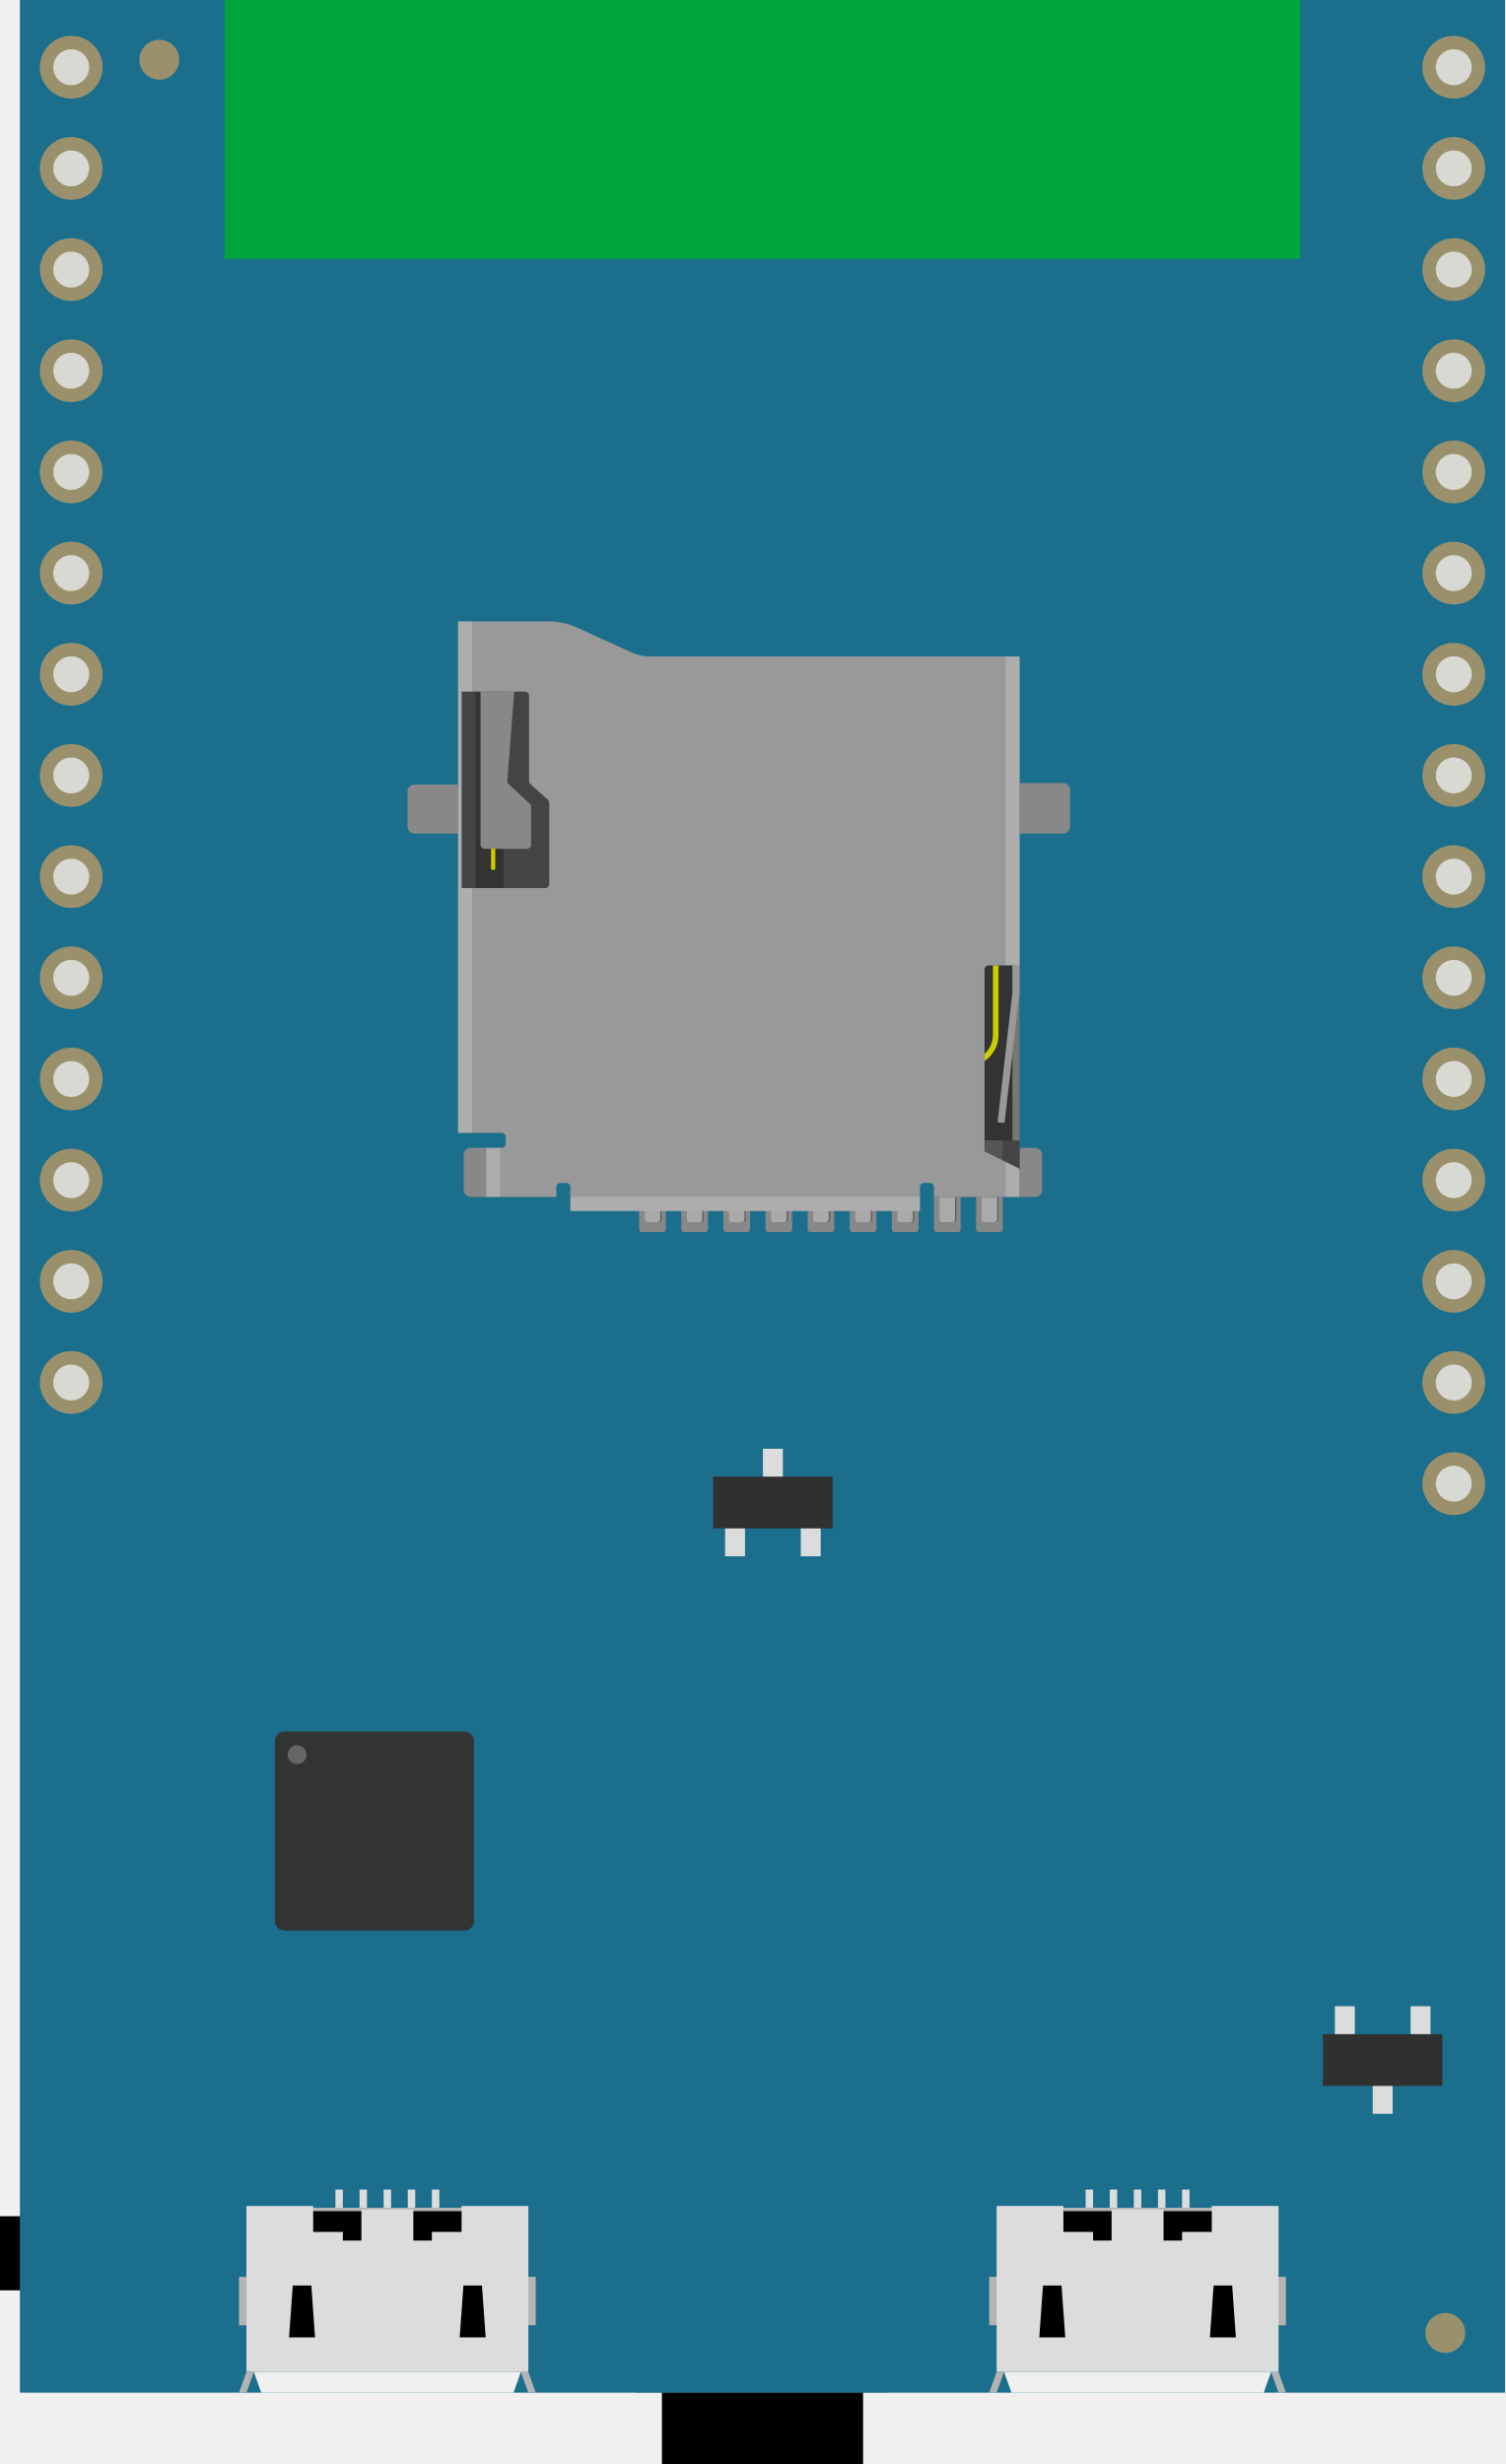
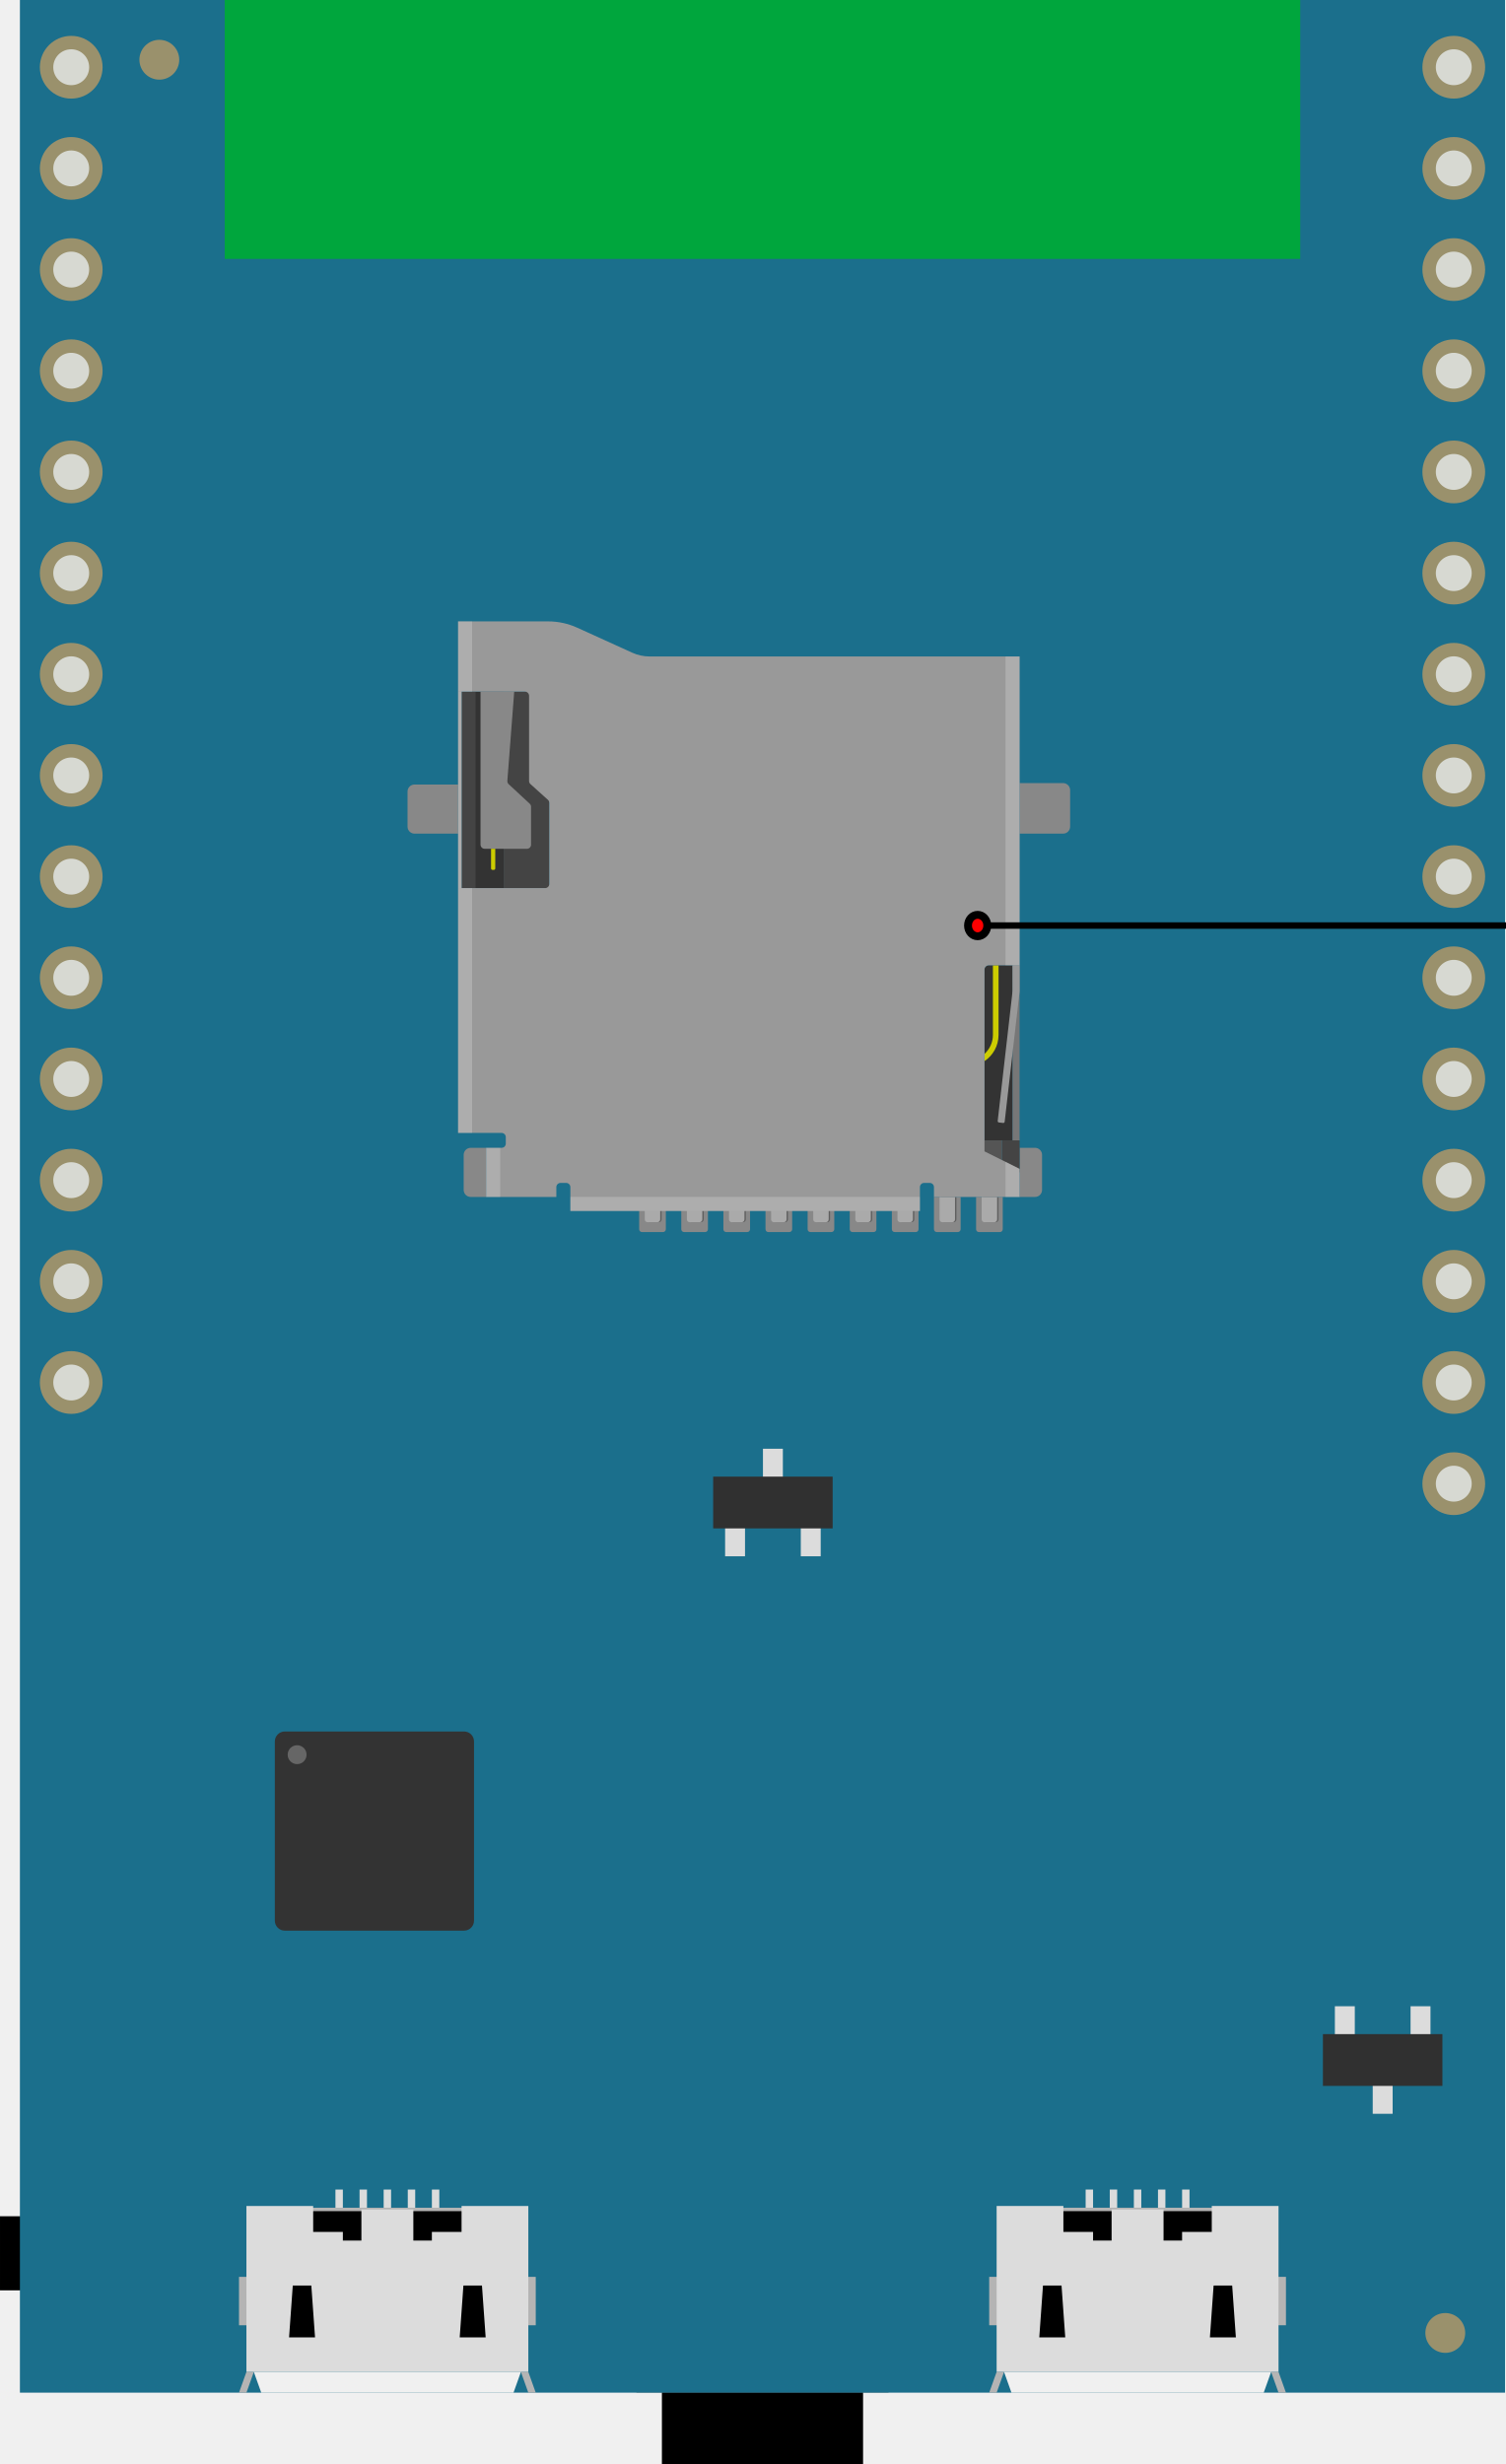
<svg xmlns="http://www.w3.org/2000/svg" id="svg8" version="1.1" viewBox="0 0 37.784 61.859" height="61.859mm" width="37.784mm">
  <defs id="defs2" />
  <g id="layer1" transform="translate(-19.01005,-98.36913)">
    <g id="PB3" transform="matrix(1,0,0,-1,16.47521,165.9504)" style="display:inline">
      <rect id="rect10639-5-0" height="4.4" width="2.7" y="8.812" x="3.785" style="fill:#c9caca;stroke-width:0.43" />
      <rect style="stroke-width:0.38" id="rect10641-6-4" height="1.86" width="1.25" y="10.082" x="2.535" />
    </g>
    <g id="audio_jack" transform="matrix(0,1,1,0,-116.3237,86.57915)">
      <g transform="matrix(-0.2587036,0,0,-0.1411112,88.44493,164.0727)" id="g3675" style="fill:#d7d9d2;fill-opacity:1">
        <rect width="4.252" height="7.087" x="106.361" y="38.494" id="connector189pin" style="fill:#d7d9d2;fill-opacity:1;stroke:none" />
      </g>
      <rect width="12.02" height="6.33" x="59.829" y="151.311" id="rect6682" style="fill:#000000;fill-opacity:1;stroke:none;stroke-width:0.346" />
      <rect width="2.7" height="6.33" ry="0" x="68.149" y="151.311" id="rect6684" style="fill:#d7d9d2;fill-opacity:1;stroke:none;stroke-width:0.343" />
      <rect width="1.8" height="5.05" x="71.849" y="151.951" id="rect6686" style="fill:#000000;fill-opacity:1;stroke:none;stroke-width:0.303" />
      <g transform="matrix(-0.2587036,0,0,-0.1411112,88.44493,156.7427)" id="g3675-4" style="fill:#d7d9d2;fill-opacity:1">
        <rect width="4.252" height="7.087" x="106.361" y="38.494" id="connector189pin-5" style="fill:#d7d9d2;fill-opacity:1;stroke:none" />
      </g>
      <g transform="matrix(-0.2587036,0,0,-0.1411112,95.34502,156.7427)" id="g3675-5" style="fill:#d7d9d2;fill-opacity:1">
        <rect width="4.252" height="7.087" x="106.361" y="38.494" id="connector189pin-1" style="fill:#d7d9d2;fill-opacity:1;stroke:none" />
      </g>
      <g transform="matrix(-0.2587036,0,0,-0.1411112,97.56502,156.7427)" id="g3675-9" style="fill:#d7d9d2;fill-opacity:1">
        <rect width="4.252" height="7.087" x="106.361" y="38.494" id="connector189pin-4" style="fill:#d7d9d2;fill-opacity:1;stroke:none" />
      </g>
      <g transform="matrix(-0.2587036,0,0,-0.1411112,91.84502,164.0727)" id="g3675-1" style="fill:#d7d9d2;fill-opacity:1">
        <rect width="4.252" height="7.087" x="106.361" y="38.494" id="connector189pin-8" style="fill:#d7d9d2;fill-opacity:1;stroke:none" />
      </g>
      <g transform="matrix(-0.2587036,0,0,-0.1411112,97.56502,164.0727)" id="g3675-50" style="fill:#d7d9d2;fill-opacity:1">
        <rect width="4.252" height="7.087" x="106.361" y="38.494" id="connector189pin-3" style="fill:#d7d9d2;fill-opacity:1;stroke:none" />
      </g>
    </g>
    <path style="fill:#1b6f8c;fill-opacity:1;stroke-width:0.067" d="M 56.794,128.404 V 98.369 H 38.152 19.51 v 30.034 30.034 h 18.642 18.642 z" id="pcb" />
+     <g id="g15813-6" transform="matrix(0.2645833,0,0,0.2645833,-1.861084,92.36308)">
+       <rect style="fill:#808080;fill-opacity:1;stroke:#808080;stroke-width:2.231;stroke-linejoin:round;stroke-miterlimit:4;stroke-dasharray:none;stroke-opacity:1" id="rect3115-4-1" width="39.045" height="2.522" x="225.648" y="109.259" />
+       <text transform="scale(0.9483507,1.054462)" xml:space="preserve" style="font-style:normal;font-variant:normal;font-weight:normal;font-stretch:normal;font-size:3.06px;line-height:1.25;font-family:sans-serif;-inkscape-font-specification:'sans-serif, Normal';font-variant-ligatures:normal;font-variant-caps:normal;font-variant-numeric:normal;font-variant-east-asian:normal;fill:#ffffff;fill-opacity:1;stroke-width:2.295" x="238.031" y="105.723" id="text1061-9-7">
+         <tspan id="tspan15803-6" x="238.031" y="105.723">MICRO SD CARD ADAPTER</tspan>
+       </text>
+     </g>
    <rect style="fill:#00a63d;fill-opacity:1;stroke-width:0.17" id="rect839" width="27" height="6.5" x="-51.652" y="98.369" transform="scale(-1,1)" />
    <path gorn="0.2.0.40" class="st7" id="connector34pin" d="m 55.294,156.438 v 0 c -0.276,0 -0.5,0.224 -0.5,0.5 v 0 c 0,0.276 0.224,0.5 0.5,0.5 v 0 c 0.276,0 0.5,-0.224 0.5,-0.5 v 0 c 0,-0.276 -0.224,-0.5 -0.5,-0.5 z" style="fill:#9a916c;stroke-width:0.353" />
    <path gorn="0.2.0.40" class="st7" id="connector34pin-2" d="m 23.01,99.369 v 0 c -0.276,0 -0.5,0.224 -0.5,0.5 v 0 c 0,0.276 0.224,0.5 0.5,0.5 v 0 c 0.276,0 0.5,-0.224 0.5,-0.5 v 0 c 0,-0.276 -0.224,-0.5 -0.5,-0.5 z" style="fill:#9a916c;stroke-width:0.353" />
    <g id="pinsL" transform="matrix(-1,0,0,1,69.30409,1.900003)">
      <circle id="connector60pin" connectorname="RESET" gorn="0.4.0.0.0.136" style="fill:#d7d9d2;fill-opacity:1;stroke:#9a916c;stroke-width:0.337" r="0.619" cy="98.157" cx="13.797" />
      <circle id="connector60pin-2" connectorname="RESET" gorn="0.4.0.0.0.136" style="fill:#d7d9d2;fill-opacity:1;stroke:#9a916c;stroke-width:0.337" r="0.619" cy="100.697" cx="13.797" />
      <circle id="connector60pin-1" connectorname="RESET" gorn="0.4.0.0.0.136" style="fill:#d7d9d2;fill-opacity:1;stroke:#9a916c;stroke-width:0.337" r="0.619" cy="103.237" cx="13.797" />
      <circle id="connector60pin-7" connectorname="RESET" gorn="0.4.0.0.0.136" style="fill:#d7d9d2;fill-opacity:1;stroke:#9a916c;stroke-width:0.337" r="0.619" cy="105.777" cx="13.797" />
      <circle id="connector60pin-9" connectorname="RESET" gorn="0.4.0.0.0.136" style="fill:#d7d9d2;fill-opacity:1;stroke:#9a916c;stroke-width:0.337" r="0.619" cy="108.317" cx="13.797" />
      <circle id="connector60pin-78" connectorname="RESET" gorn="0.4.0.0.0.136" style="fill:#d7d9d2;fill-opacity:1;stroke:#9a916c;stroke-width:0.337" r="0.619" cy="113.397" cx="13.797" />
      <circle id="connector60pin-21" connectorname="RESET" gorn="0.4.0.0.0.136" style="fill:#d7d9d2;fill-opacity:1;stroke:#9a916c;stroke-width:0.337" r="0.619" cy="110.857" cx="13.797" />
      <circle id="connector60pin-12" connectorname="RESET" gorn="0.4.0.0.0.136" style="fill:#d7d9d2;fill-opacity:1;stroke:#9a916c;stroke-width:0.337" r="0.619" cy="115.937" cx="13.797" />
      <circle id="connector60pin-95" connectorname="RESET" gorn="0.4.0.0.0.136" style="fill:#d7d9d2;fill-opacity:1;stroke:#9a916c;stroke-width:0.337" r="0.619" cy="118.477" cx="13.797" />
      <circle id="connector60pin-6" connectorname="RESET" gorn="0.4.0.0.0.136" style="fill:#d7d9d2;fill-opacity:1;stroke:#9a916c;stroke-width:0.337" r="0.619" cy="123.557" cx="13.797" />
      <circle id="connector60pin-18" connectorname="RESET" gorn="0.4.0.0.0.136" style="fill:#d7d9d2;fill-opacity:1;stroke:#9a916c;stroke-width:0.337" r="0.619" cy="121.017" cx="13.797" />
      <circle id="connector60pin-76" connectorname="RESET" gorn="0.4.0.0.0.136" style="fill:#d7d9d2;fill-opacity:1;stroke:#9a916c;stroke-width:0.337" r="0.619" cy="126.097" cx="13.797" />
      <circle id="connector60pin-5" connectorname="RESET" gorn="0.4.0.0.0.136" style="fill:#d7d9d2;fill-opacity:1;stroke:#9a916c;stroke-width:0.337" r="0.619" cy="131.177" cx="13.797" />
      <circle id="connector60pin-14" connectorname="RESET" gorn="0.4.0.0.0.136" style="fill:#d7d9d2;fill-opacity:1;stroke:#9a916c;stroke-width:0.337" r="0.619" cy="128.637" cx="13.797" />
      <circle id="connector60pin-28" connectorname="RESET" gorn="0.4.0.0.0.136" style="fill:#d7d9d2;fill-opacity:1;stroke:#9a916c;stroke-width:0.337" cy="133.717" cx="13.797" r="0.619" />
    </g>
    <g id="pinsR" transform="matrix(-1,0,0,1,34.5951,1.900003)">
      <circle id="connector60pin-62" connectorname="RESET" gorn="0.4.0.0.0.136" style="fill:#d7d9d2;fill-opacity:1;stroke:#9a916c;stroke-width:0.337" r="0.619" cy="98.157" cx="13.797" />
      <circle id="connector60pin-2-4" connectorname="RESET" gorn="0.4.0.0.0.136" style="fill:#d7d9d2;fill-opacity:1;stroke:#9a916c;stroke-width:0.337" r="0.619" cy="100.697" cx="13.797" />
      <circle id="connector60pin-1-6" connectorname="RESET" gorn="0.4.0.0.0.136" style="fill:#d7d9d2;fill-opacity:1;stroke:#9a916c;stroke-width:0.337" r="0.619" cy="103.237" cx="13.797" />
      <circle id="connector60pin-7-6" connectorname="RESET" gorn="0.4.0.0.0.136" style="fill:#d7d9d2;fill-opacity:1;stroke:#9a916c;stroke-width:0.337" r="0.619" cy="105.777" cx="13.797" />
      <circle id="connector60pin-9-0" connectorname="RESET" gorn="0.4.0.0.0.136" style="fill:#d7d9d2;fill-opacity:1;stroke:#9a916c;stroke-width:0.337" r="0.619" cy="108.317" cx="13.797" />
      <circle id="connector60pin-78-9" connectorname="RESET" gorn="0.4.0.0.0.136" style="fill:#d7d9d2;fill-opacity:1;stroke:#9a916c;stroke-width:0.337" r="0.619" cy="113.397" cx="13.797" />
      <circle id="connector60pin-21-4" connectorname="RESET" gorn="0.4.0.0.0.136" style="fill:#d7d9d2;fill-opacity:1;stroke:#9a916c;stroke-width:0.337" r="0.619" cy="110.857" cx="13.797" />
      <circle id="connector60pin-12-7" connectorname="RESET" gorn="0.4.0.0.0.136" style="fill:#d7d9d2;fill-opacity:1;stroke:#9a916c;stroke-width:0.337" r="0.619" cy="115.937" cx="13.797" />
      <circle id="connector60pin-95-4" connectorname="RESET" gorn="0.4.0.0.0.136" style="fill:#d7d9d2;fill-opacity:1;stroke:#9a916c;stroke-width:0.337" r="0.619" cy="118.477" cx="13.797" />
      <circle id="connector60pin-6-5" connectorname="RESET" gorn="0.4.0.0.0.136" style="fill:#d7d9d2;fill-opacity:1;stroke:#9a916c;stroke-width:0.337" r="0.619" cy="123.557" cx="13.797" />
      <circle id="connector60pin-18-1" connectorname="RESET" gorn="0.4.0.0.0.136" style="fill:#d7d9d2;fill-opacity:1;stroke:#9a916c;stroke-width:0.337" r="0.619" cy="121.017" cx="13.797" />
      <circle id="connector60pin-76-2" connectorname="RESET" gorn="0.4.0.0.0.136" style="fill:#d7d9d2;fill-opacity:1;stroke:#9a916c;stroke-width:0.337" r="0.619" cy="126.097" cx="13.797" />
      <circle id="connector60pin-5-0" connectorname="RESET" gorn="0.4.0.0.0.136" style="fill:#d7d9d2;fill-opacity:1;stroke:#9a916c;stroke-width:0.337" r="0.619" cy="131.177" cx="13.797" />
      <circle id="connector60pin-14-3" connectorname="RESET" gorn="0.4.0.0.0.136" style="fill:#d7d9d2;fill-opacity:1;stroke:#9a916c;stroke-width:0.337" r="0.619" cy="128.637" cx="13.797" />
    </g>
    <g class="micro-usb" transform="matrix(-0.3524306,0,0,-0.3524306,45.87577,129.2999)" id="g290">
      <g class="pads" fill="#888888" id="g192">
        <path d="M 5,0 H 6.5 C 6.61,0 6.7,0.09 6.7,0.2 V 2.5 H 4.8 V 0.2 C 4.8,0.09 4.89,0 5,0 Z" id="path174" />
        <path d="M 5,0 H 6.5 C 6.61,0 6.7,0.09 6.7,0.2 V 2.5 H 4.8 V 0.2 C 4.8,0.09 4.89,0 5,0 Z" transform="translate(3)" id="path176" />
        <path d="M 5,0 H 6.5 C 6.61,0 6.7,0.09 6.7,0.2 V 2.5 H 4.8 V 0.2 C 4.8,0.09 4.89,0 5,0 Z" transform="translate(6)" id="path178" />
        <path d="M 5,0 H 6.5 C 6.61,0 6.7,0.09 6.7,0.2 V 2.5 H 4.8 V 0.2 C 4.8,0.09 4.89,0 5,0 Z" transform="translate(9)" id="path180" />
        <path d="M 5,0 H 6.5 C 6.61,0 6.7,0.09 6.7,0.2 V 2.5 H 4.8 V 0.2 C 4.8,0.09 4.89,0 5,0 Z" transform="translate(12)" id="path182" />
        <path d="M 5,0 H 6.5 C 6.61,0 6.7,0.09 6.7,0.2 V 2.5 H 4.8 V 0.2 C 4.8,0.09 4.89,0 5,0 Z" transform="translate(15)" id="path184" />
        <path d="M 5,0 H 6.5 C 6.61,0 6.7,0.09 6.7,0.2 V 2.5 H 4.8 V 0.2 C 4.8,0.09 4.89,0 5,0 Z" transform="translate(18)" id="path186" />
        <path d="M 5,0 H 6.5 C 6.61,0 6.7,0.09 6.7,0.2 V 2.5 H 4.8 V 0.2 C 4.8,0.09 4.89,0 5,0 Z" transform="translate(21)" id="path188" />
        <path d="M 5,0 H 6.5 C 6.61,0 6.7,0.09 6.7,0.2 V 2.5 H 4.8 V 0.2 C 4.8,0.09 4.89,0 5,0 Z" transform="translate(24)" id="path190" />
      </g>
      <g class="pins-shadow" fill="#000000" opacity="0.3" transform="translate(-0.1)" id="g212">
        <path d="m 5.4,0.7 h 0.7 c 0.11,0 0.2,0.09 0.2,0.2 V 2.5 H 5.2 V 0.9 C 5.2,0.79 5.29,0.7 5.4,0.7 Z" id="path194" />
        <path d="m 5.4,0.7 h 0.7 c 0.11,0 0.2,0.09 0.2,0.2 V 2.5 H 5.2 V 0.9 C 5.2,0.79 5.29,0.7 5.4,0.7 Z" transform="translate(3)" id="path196" />
        <path d="m 5.4,0.7 h 0.7 c 0.11,0 0.2,0.09 0.2,0.2 V 2.5 H 5.2 V 0.9 C 5.2,0.79 5.29,0.7 5.4,0.7 Z" transform="translate(6)" id="path198" />
        <path d="m 5.4,0.7 h 0.7 c 0.11,0 0.2,0.09 0.2,0.2 V 2.5 H 5.2 V 0.9 C 5.2,0.79 5.29,0.7 5.4,0.7 Z" transform="translate(9)" id="path200" />
        <path d="m 5.4,0.7 h 0.7 c 0.11,0 0.2,0.09 0.2,0.2 V 2.5 H 5.2 V 0.9 C 5.2,0.79 5.29,0.7 5.4,0.7 Z" transform="translate(12)" id="path202" />
        <path d="m 5.4,0.7 h 0.7 c 0.11,0 0.2,0.09 0.2,0.2 V 2.5 H 5.2 V 0.9 C 5.2,0.79 5.29,0.7 5.4,0.7 Z" transform="translate(15)" id="path204" />
        <path d="m 5.4,0.7 h 0.7 c 0.11,0 0.2,0.09 0.2,0.2 V 2.5 H 5.2 V 0.9 C 5.2,0.79 5.29,0.7 5.4,0.7 Z" transform="translate(18)" id="path206" />
        <path d="m 5.4,0.7 h 0.7 c 0.11,0 0.2,0.09 0.2,0.2 V 2.5 H 5.2 V 0.9 C 5.2,0.79 5.29,0.7 5.4,0.7 Z" transform="translate(21)" id="path208" />
        <path d="m 5.4,0.7 h 0.7 c 0.11,0 0.2,0.09 0.2,0.2 V 2.5 H 5.2 V 0.9 C 5.2,0.79 5.29,0.7 5.4,0.7 Z" transform="translate(24)" id="path210" />
      </g>
      <g class="pins" fill="#aaaaaa" id="g232">
        <path d="m 5.4,0.7 h 0.7 c 0.11,0 0.2,0.09 0.2,0.2 V 2.5 H 5.2 V 0.9 C 5.2,0.79 5.29,0.7 5.4,0.7 Z" id="path214" />
        <path d="m 5.4,0.7 h 0.7 c 0.11,0 0.2,0.09 0.2,0.2 V 2.5 H 5.2 V 0.9 C 5.2,0.79 5.29,0.7 5.4,0.7 Z" transform="translate(3)" id="path216" />
        <path d="m 5.4,0.7 h 0.7 c 0.11,0 0.2,0.09 0.2,0.2 V 2.5 H 5.2 V 0.9 C 5.2,0.79 5.29,0.7 5.4,0.7 Z" transform="translate(6)" id="path218" />
        <path d="m 5.4,0.7 h 0.7 c 0.11,0 0.2,0.09 0.2,0.2 V 2.5 H 5.2 V 0.9 C 5.2,0.79 5.29,0.7 5.4,0.7 Z" transform="translate(9)" id="path220" />
        <path d="m 5.4,0.7 h 0.7 c 0.11,0 0.2,0.09 0.2,0.2 V 2.5 H 5.2 V 0.9 C 5.2,0.79 5.29,0.7 5.4,0.7 Z" transform="translate(12)" id="path222" />
        <path d="m 5.4,0.7 h 0.7 c 0.11,0 0.2,0.09 0.2,0.2 V 2.5 H 5.2 V 0.9 C 5.2,0.79 5.29,0.7 5.4,0.7 Z" transform="translate(15)" id="path224" />
        <path d="m 5.4,0.7 h 0.7 c 0.11,0 0.2,0.09 0.2,0.2 V 2.5 H 5.2 V 0.9 C 5.2,0.79 5.29,0.7 5.4,0.7 Z" transform="translate(18)" id="path226" />
        <path d="m 5.4,0.7 h 0.7 c 0.11,0 0.2,0.09 0.2,0.2 V 2.5 H 5.2 V 0.9 C 5.2,0.79 5.29,0.7 5.4,0.7 Z" transform="translate(21)" id="path228" />
        <path d="m 5.4,0.7 h 0.7 c 0.11,0 0.2,0.09 0.2,0.2 V 2.5 H 5.2 V 0.9 C 5.2,0.79 5.29,0.7 5.4,0.7 Z" transform="translate(24)" id="path230" />
      </g>
      <g class="cover-pads" fill="#888888" id="g242">
        <path class="top right" d="m 41.6,2.5 h 1.1 c 0.276,0 0.5,0.224 0.5,0.5 V 5.5 C 43.2,5.776 42.976,6 42.7,6 h -1.1 z" id="path234" />
        <path class="top left" d="M 3.6,6 H 2.5 C 2.224,6 2,5.776 2,5.5 V 3 C 2,2.724 2.224,2.5 2.5,2.5 h 1.1 z" id="path236" />
        <path class="bottom right" d="m 43.6,28.38 h 3.1 c 0.276,0 0.5,0.224 0.5,0.5 v 2.5 c 0,0.276 -0.224,0.5 -0.5,0.5 h -3.1 z" id="path238" />
        <path class="bottom left" d="M 3.6,31.98 H 0.5 C 0.224,31.98 0,31.756 0,31.48 v -2.6 c 0,-0.276 0.224,-0.5 0.5,-0.5 h 3.1 z" id="path240" />
      </g>
      <g class="black-plastic-dark" fill="#333333" id="g248">
        <rect class="right" x="40.35" y="24.5" width="2.25" height="14" id="rect244" />
        <path class="left" d="M 6.1,18.698 V 6.531 h -2 V 19 H 5.798 C 5.965,19 6.1,18.865 6.1,18.698 Z" id="path246" />
      </g>
      <g class="black-plastic-medium" fill="#444444" id="g256">
        <rect class="right" x="42.35" y="24.5" width="1" height="14" id="rect250" />
        <rect class="middle" x="37.1" y="24.5" width="3.25" height="14" id="rect252" />
        <rect class="top left" x="3.6" y="4.25" fill="#444444" width="1.25" height="2.281" id="rect254" />
      </g>
      <g class="black-plastic-light" fill="#555555" id="g260">
        <rect class="top left" x="4.85" y="4.25" fill="#555555" width="1.606" height="2.281" id="rect258" />
      </g>
      <rect class="cover left wall" x="3.6" y="6.531" fill="#777777" width="0.5" height="12.469" id="rect262" />
      <path class="cover left wall slant" fill="#999999" d="M 3.6,19 H 4.1 L 4.097,17.2 5.16,7.915 C 5.166,7.86 5.127,7.811 5.072,7.805 L 4.774,7.77 C 4.719,7.764 4.669,7.803 4.663,7.858 L 3.6,17.143" id="path264" />
      <path class="left spring" fill="#cccc00" d="m 5.5,19 v -4.961 c 0,-0.535 0.234,-1.013 0.6,-1.35 v -0.513 c -0.602,0.402 -1,1.086 -1,1.863 V 19 Z" id="path266" />
      <path class="right flap" fill="#888888" d="m 38.4,27.598 v 2.695 c 0,0.083 0.034,0.162 0.095,0.218 l 1.5,1.392 c 0.066,0.062 0.101,0.15 0.094,0.241 L 39.6,38.5 H 42 V 27.598 C 42,27.434 41.867,27.3 41.702,27.3 h -3.005 c -0.164,0 -0.297,0.133 -0.297,0.298 z" id="path268" />
      <path class="right flap tip" fill="#cccc00" d="m 41.25,27.3 h -0.3 v -1.4 c 0,-0.055 0.045,-0.1 0.1,-0.1 h 0.1 c 0.055,0 0.1,0.045 0.1,0.1 z" id="path270" />
      <path class="cover" fill="#999999" d="m 40.5,7.062 c -0.166,0 -0.3,-0.134 -0.3,-0.3 V 6.3 C 40.2,6.134 40.334,6 40.5,6 h 1.1 V 2.5 h -5 v 0.7 c 0,0.166 -0.134,0.3 -0.3,0.3 H 35.9 C 35.734,3.5 35.6,3.366 35.6,3.2 V 2.5 2 1.5 H 10.7 V 2 2.5 3.2 c 0,0.166 -0.134,0.3 -0.3,0.3 H 10 C 9.834,3.5 9.7,3.366 9.7,3.2 V 2.5 H 3.6 v 2 l 2.5,1.247 v 12.95 C 6.1,18.865 5.965,19 5.798,19 H 3.6 v 22 h 26.35 c 0.429,0 0.852,0.092 1.242,0.269 l 3.922,1.783 c 0.65,0.295 1.355,0.448 2.069,0.448 H 43.6 V 41 7.062 Z M 43.35,38.5 h -4.506 c -0.167,0 -0.302,-0.135 -0.302,-0.302 v -6.064 c 0,-0.086 -0.036,-0.167 -0.1,-0.225 L 37.2,30.79 c -0.064,-0.058 -0.101,-0.14 -0.101,-0.226 v -5.762 c 0,-0.167 0.135,-0.302 0.302,-0.302 h 5.948 v 14 z" id="path272" />
      <g class="highlights" opacity="0.2" fill="#ffffff" id="g288">
        <rect class="right bottom" x="42.6" y="38.5" width="1" height="5" id="rect274" />
        <rect class="right middle" x="43.35" y="24.5" width="0.25" height="14" id="rect276" />
        <rect class="right top" x="42.6" y="7.062" width="1" height="17.438" id="rect278" />
        <rect class="left bottom" x="3.6" y="19" width="1" height="22" id="rect280" />
        <polygon class="left top" points="4.6,5 4.6,2.5 3.6,2.5 3.6,4.5 " id="polygon282" />
        <rect class="top right" x="40.6" y="2.5" width="1" height="3.5" id="rect284" />
        <rect class="top" x="10.7" y="1.5" width="24.9" height="1" id="rect286" />
      </g>
    </g>
    <g transform="matrix(0.3527772,0,0,0.3527772,36.91405,134.7401)" id="g2182">
      <g id="g2180">
        <g id="g2178">
          <g id="g7658" gorn="0.4.0.0.0.268.0.0.0">
            <g id="g7660" gorn="0.4.0.0.0.268.0.0.0.0">
              <rect id="rect7662" x="0.85" gorn="0.4.0.0.0.268.0.0.0.0.0" style="fill:#dcdcdc" height="2.976" width="1.417" y="4.677" />
              <rect id="rect7664" x="6.236" gorn="0.4.0.0.0.268.0.0.0.0.1" style="fill:#dcdcdc" height="2.976" width="1.417" y="4.677" />
              <rect id="rect7666" x="3.543" gorn="0.4.0.0.0.268.0.0.0.0.2" style="fill:#dcdcdc" height="3.118" width="1.417" y="0" />
              <rect id="rect7668" x="0" gorn="0.4.0.0.0.268.0.0.0.0.3" style="fill:#303030" height="3.685" width="8.504" y="1.984" />
            </g>
          </g>
        </g>
      </g>
    </g>
    <g transform="matrix(-0.3527772,0,0,-0.3527772,55.22206,151.4359)" id="g2182-6">
      <g id="g2180-1">
        <g id="g2178-3">
          <g id="g7658-2" gorn="0.4.0.0.0.268.0.0.0">
            <g id="g7660-8" gorn="0.4.0.0.0.268.0.0.0.0">
              <rect id="rect7662-7" x="0.85" gorn="0.4.0.0.0.268.0.0.0.0.0" style="fill:#dcdcdc" height="2.976" width="1.417" y="4.677" />
              <rect id="rect7664-2" x="6.236" gorn="0.4.0.0.0.268.0.0.0.0.1" style="fill:#dcdcdc" height="2.976" width="1.417" y="4.677" />
              <rect id="rect7666-8" x="3.543" gorn="0.4.0.0.0.268.0.0.0.0.2" style="fill:#dcdcdc" height="3.118" width="1.417" y="0" />
              <rect id="rect7668-9" x="0" gorn="0.4.0.0.0.268.0.0.0.0.3" style="fill:#303030" height="3.685" width="8.504" y="1.984" />
            </g>
          </g>
        </g>
      </g>
    </g>
    <g transform="matrix(0,-0.3062327,0.3285267,0,25.99939,159.3605)" id="g9274">
      <g id="g9272">
        <g id="g9270">
          <g id="4uconn_20329_v2" gorn="0.4.0.0.0.285.0.0.0">
            <g transform="rotate(90,11.33849,8.327015)" id="g9267">
              <g id="g9265">
                <g id="g9263">
                  <g id="g10287" gorn="0.4.0.0.0.285.0.0.0.0.0.0.0">
                    <g id="g10289" gorn="0.4.0.0.0.285.0.0.0.0.0.0.0.0">
                      <rect id="rect10291" x="0" gorn="0.4.0.0.0.285.0.0.0.0.0.0.0.0.0" style="fill:#b4b4b4" height="3.969" width="22.677" y="7.157" />
                      <rect id="rect10293" x="11.055" gorn="0.4.0.0.0.285.0.0.0.0.0.0.0.0.1" style="fill:#dcdcdc" height="3.402" width="0.567" y="0" />
                      <rect id="rect10295" x="12.898" gorn="0.4.0.0.0.285.0.0.0.0.0.0.0.0.2" style="fill:#dcdcdc" height="3.402" width="0.567" y="0" />
                      <rect id="rect10297" x="14.74" gorn="0.4.0.0.0.285.0.0.0.0.0.0.0.0.3" style="fill:#dcdcdc" height="3.402" width="0.567" y="0" />
                      <rect id="rect10299" x="9.213" gorn="0.4.0.0.0.285.0.0.0.0.0.0.0.0.4" style="fill:#dcdcdc" height="3.402" width="0.567" y="0" />
                      <rect id="rect10301" x="7.37" gorn="0.4.0.0.0.285.0.0.0.0.0.0.0.0.5" style="fill:#dcdcdc" height="3.402" width="0.567" y="0" />
                      <rect id="rect10303" x="4.252" gorn="0.4.0.0.0.285.0.0.0.0.0.0.0.0.6" style="fill:#b4b4b4" height="0.709" width="14.173" y="1.489" />
                      <rect id="rect10305" x="4.252" gorn="0.4.0.0.0.285.0.0.0.0.0.0.0.0.7" height="2.976" width="14.173" y="1.771" />
                      <polygon id="polygon10307" gorn="0.4.0.0.0.285.0.0.0.0.0.0.0.0.8" style="fill:#dcdcdc" points="14.74,4.182 13.323,4.182 13.323,1.63 9.354,1.63 9.354,4.182 7.937,4.182 7.937,3.473 5.669,3.473 5.669,1.347 0.567,1.347 0.567,14.953 22.11,14.953 22.11,1.347 17.008,1.347 17.008,3.473 14.74,3.473 " />
                      <polygon id="polygon10309" gorn="0.4.0.0.0.285.0.0.0.0.0.0.0.0.9" points="5.527,7.867 5.811,12.119 3.827,12.119 4.11,7.867 " />
                      <polygon id="polygon10311" gorn="0.4.0.0.0.285.0.0.0.0.0.0.0.0.10" points="18.567,7.867 18.85,12.119 16.866,12.119 17.149,7.867 " />
                      <polygon id="polygon10313" gorn="0.4.0.0.0.285.0.0.0.0.0.0.0.0.11" style="fill:#f0f0f0" points="21.543,14.953 20.976,16.654 1.701,16.653 1.134,14.953 " />
                      <polygon id="polygon10315" gorn="0.4.0.0.0.285.0.0.0.0.0.0.0.0.12" style="fill:#b4b4b4" points="1.134,14.953 0.567,16.653 0,16.653 0.567,14.953 " />
                      <polygon id="polygon10317" gorn="0.4.0.0.0.285.0.0.0.0.0.0.0.0.13" style="fill:#b4b4b4" points="22.11,14.953 22.677,16.654 22.11,16.654 21.543,14.953 " />
                    </g>
                  </g>
                </g>
              </g>
            </g>
          </g>
        </g>
      </g>
    </g>
    <g transform="matrix(0.4409715,0,0,0.4409715,25.91005,141.8381)" id="g2151">
      <g id="g2149">
        <g id="g2147">
          <g id="qfn24_4mm_smsc" gorn="0.4.0.0.0.266.0.0.0">
            <defs id="defs7" />
            <g id="g3335" gorn="0.4.0.0.0.266.0.0.0.2">
              <rect ry="0.567" id="rect7642" x="0" gorn="0.4.0.0.0.266.0.0.0.2.0" style="fill:#333333" height="11.339" rx="0.567" width="11.339" y="-5.2915198e-07" />
              <circle id="path3333" gorn="0.4.0.0.0.266.0.0.0.2.1" style="fill:#666666" r="0.538" cy="1.321" cx="1.268" />
            </g>
          </g>
        </g>
      </g>
    </g>
    <g transform="matrix(0,-0.3062327,0.3285267,0,44.8334,159.3602)" id="g9274-4">
      <g id="g9272-0">
        <g id="g9270-7">
          <g id="4uconn_20329_v2-0" gorn="0.4.0.0.0.285.0.0.0">
            <g transform="rotate(90,11.33849,8.327015)" id="g9267-3">
              <g id="g9265-8">
                <g id="g9263-4">
                  <g id="g10287-3" gorn="0.4.0.0.0.285.0.0.0.0.0.0.0">
                    <g id="g10289-7" gorn="0.4.0.0.0.285.0.0.0.0.0.0.0.0">
                      <rect id="rect10291-3" x="0" gorn="0.4.0.0.0.285.0.0.0.0.0.0.0.0.0" style="fill:#b4b4b4" height="3.969" width="22.677" y="7.157" />
                      <rect id="rect10293-1" x="11.055" gorn="0.4.0.0.0.285.0.0.0.0.0.0.0.0.1" style="fill:#dcdcdc" height="3.402" width="0.567" y="0" />
                      <rect id="rect10295-6" x="12.898" gorn="0.4.0.0.0.285.0.0.0.0.0.0.0.0.2" style="fill:#dcdcdc" height="3.402" width="0.567" y="0" />
                      <rect id="rect10297-4" x="14.74" gorn="0.4.0.0.0.285.0.0.0.0.0.0.0.0.3" style="fill:#dcdcdc" height="3.402" width="0.567" y="0" />
                      <rect id="rect10299-4" x="9.213" gorn="0.4.0.0.0.285.0.0.0.0.0.0.0.0.4" style="fill:#dcdcdc" height="3.402" width="0.567" y="0" />
                      <rect id="rect10301-8" x="7.37" gorn="0.4.0.0.0.285.0.0.0.0.0.0.0.0.5" style="fill:#dcdcdc" height="3.402" width="0.567" y="0" />
                      <rect id="rect10303-3" x="4.252" gorn="0.4.0.0.0.285.0.0.0.0.0.0.0.0.6" style="fill:#b4b4b4" height="0.709" width="14.173" y="1.489" />
                      <rect id="rect10305-1" x="4.252" gorn="0.4.0.0.0.285.0.0.0.0.0.0.0.0.7" height="2.976" width="14.173" y="1.771" />
                      <polygon id="polygon10307-6" gorn="0.4.0.0.0.285.0.0.0.0.0.0.0.0.8" style="fill:#dcdcdc" points="0.567,1.347 0.567,14.953 22.11,14.953 22.11,1.347 17.008,1.347 17.008,3.473 14.74,3.473 14.74,4.182 13.323,4.182 13.323,1.63 9.354,1.63 9.354,4.182 7.937,4.182 7.937,3.473 5.669,3.473 5.669,1.347 " />
                      <polygon id="polygon10309-7" gorn="0.4.0.0.0.285.0.0.0.0.0.0.0.0.9" points="5.811,12.119 3.827,12.119 4.11,7.867 5.527,7.867 " />
                      <polygon id="polygon10311-2" gorn="0.4.0.0.0.285.0.0.0.0.0.0.0.0.10" points="18.85,12.119 16.866,12.119 17.149,7.867 18.567,7.867 " />
                      <polygon id="polygon10313-2" gorn="0.4.0.0.0.285.0.0.0.0.0.0.0.0.11" style="fill:#f0f0f0" points="20.976,16.654 1.701,16.653 1.134,14.953 21.543,14.953 " />
                      <polygon id="polygon10315-1" gorn="0.4.0.0.0.285.0.0.0.0.0.0.0.0.12" style="fill:#b4b4b4" points="0.567,16.653 0,16.653 0.567,14.953 1.134,14.953 " />
                      <polygon id="polygon10317-5" gorn="0.4.0.0.0.285.0.0.0.0.0.0.0.0.13" style="fill:#b4b4b4" points="22.677,16.654 22.11,16.654 21.543,14.953 22.11,14.953 " />
                    </g>
                  </g>
                </g>
              </g>
            </g>
          </g>
        </g>
      </g>
    </g>
+     <ellipse ry="0.269" rx="0.242" cy="121.605" cx="43.554" id="path1728-3-95-59-0" style="fill:#ff0000;fill-opacity:1;stroke:#000000;stroke-width:0.198;stroke-opacity:1" />
+     <path style="fill:none;stroke:#000000;stroke-width:0.162;stroke-linecap:butt;stroke-linejoin:miter;stroke-miterlimit:4;stroke-dasharray:none;stroke-opacity:1" d="M 57.548,121.605 H 43.877" id="path997-83" />
  </g>
</svg>
